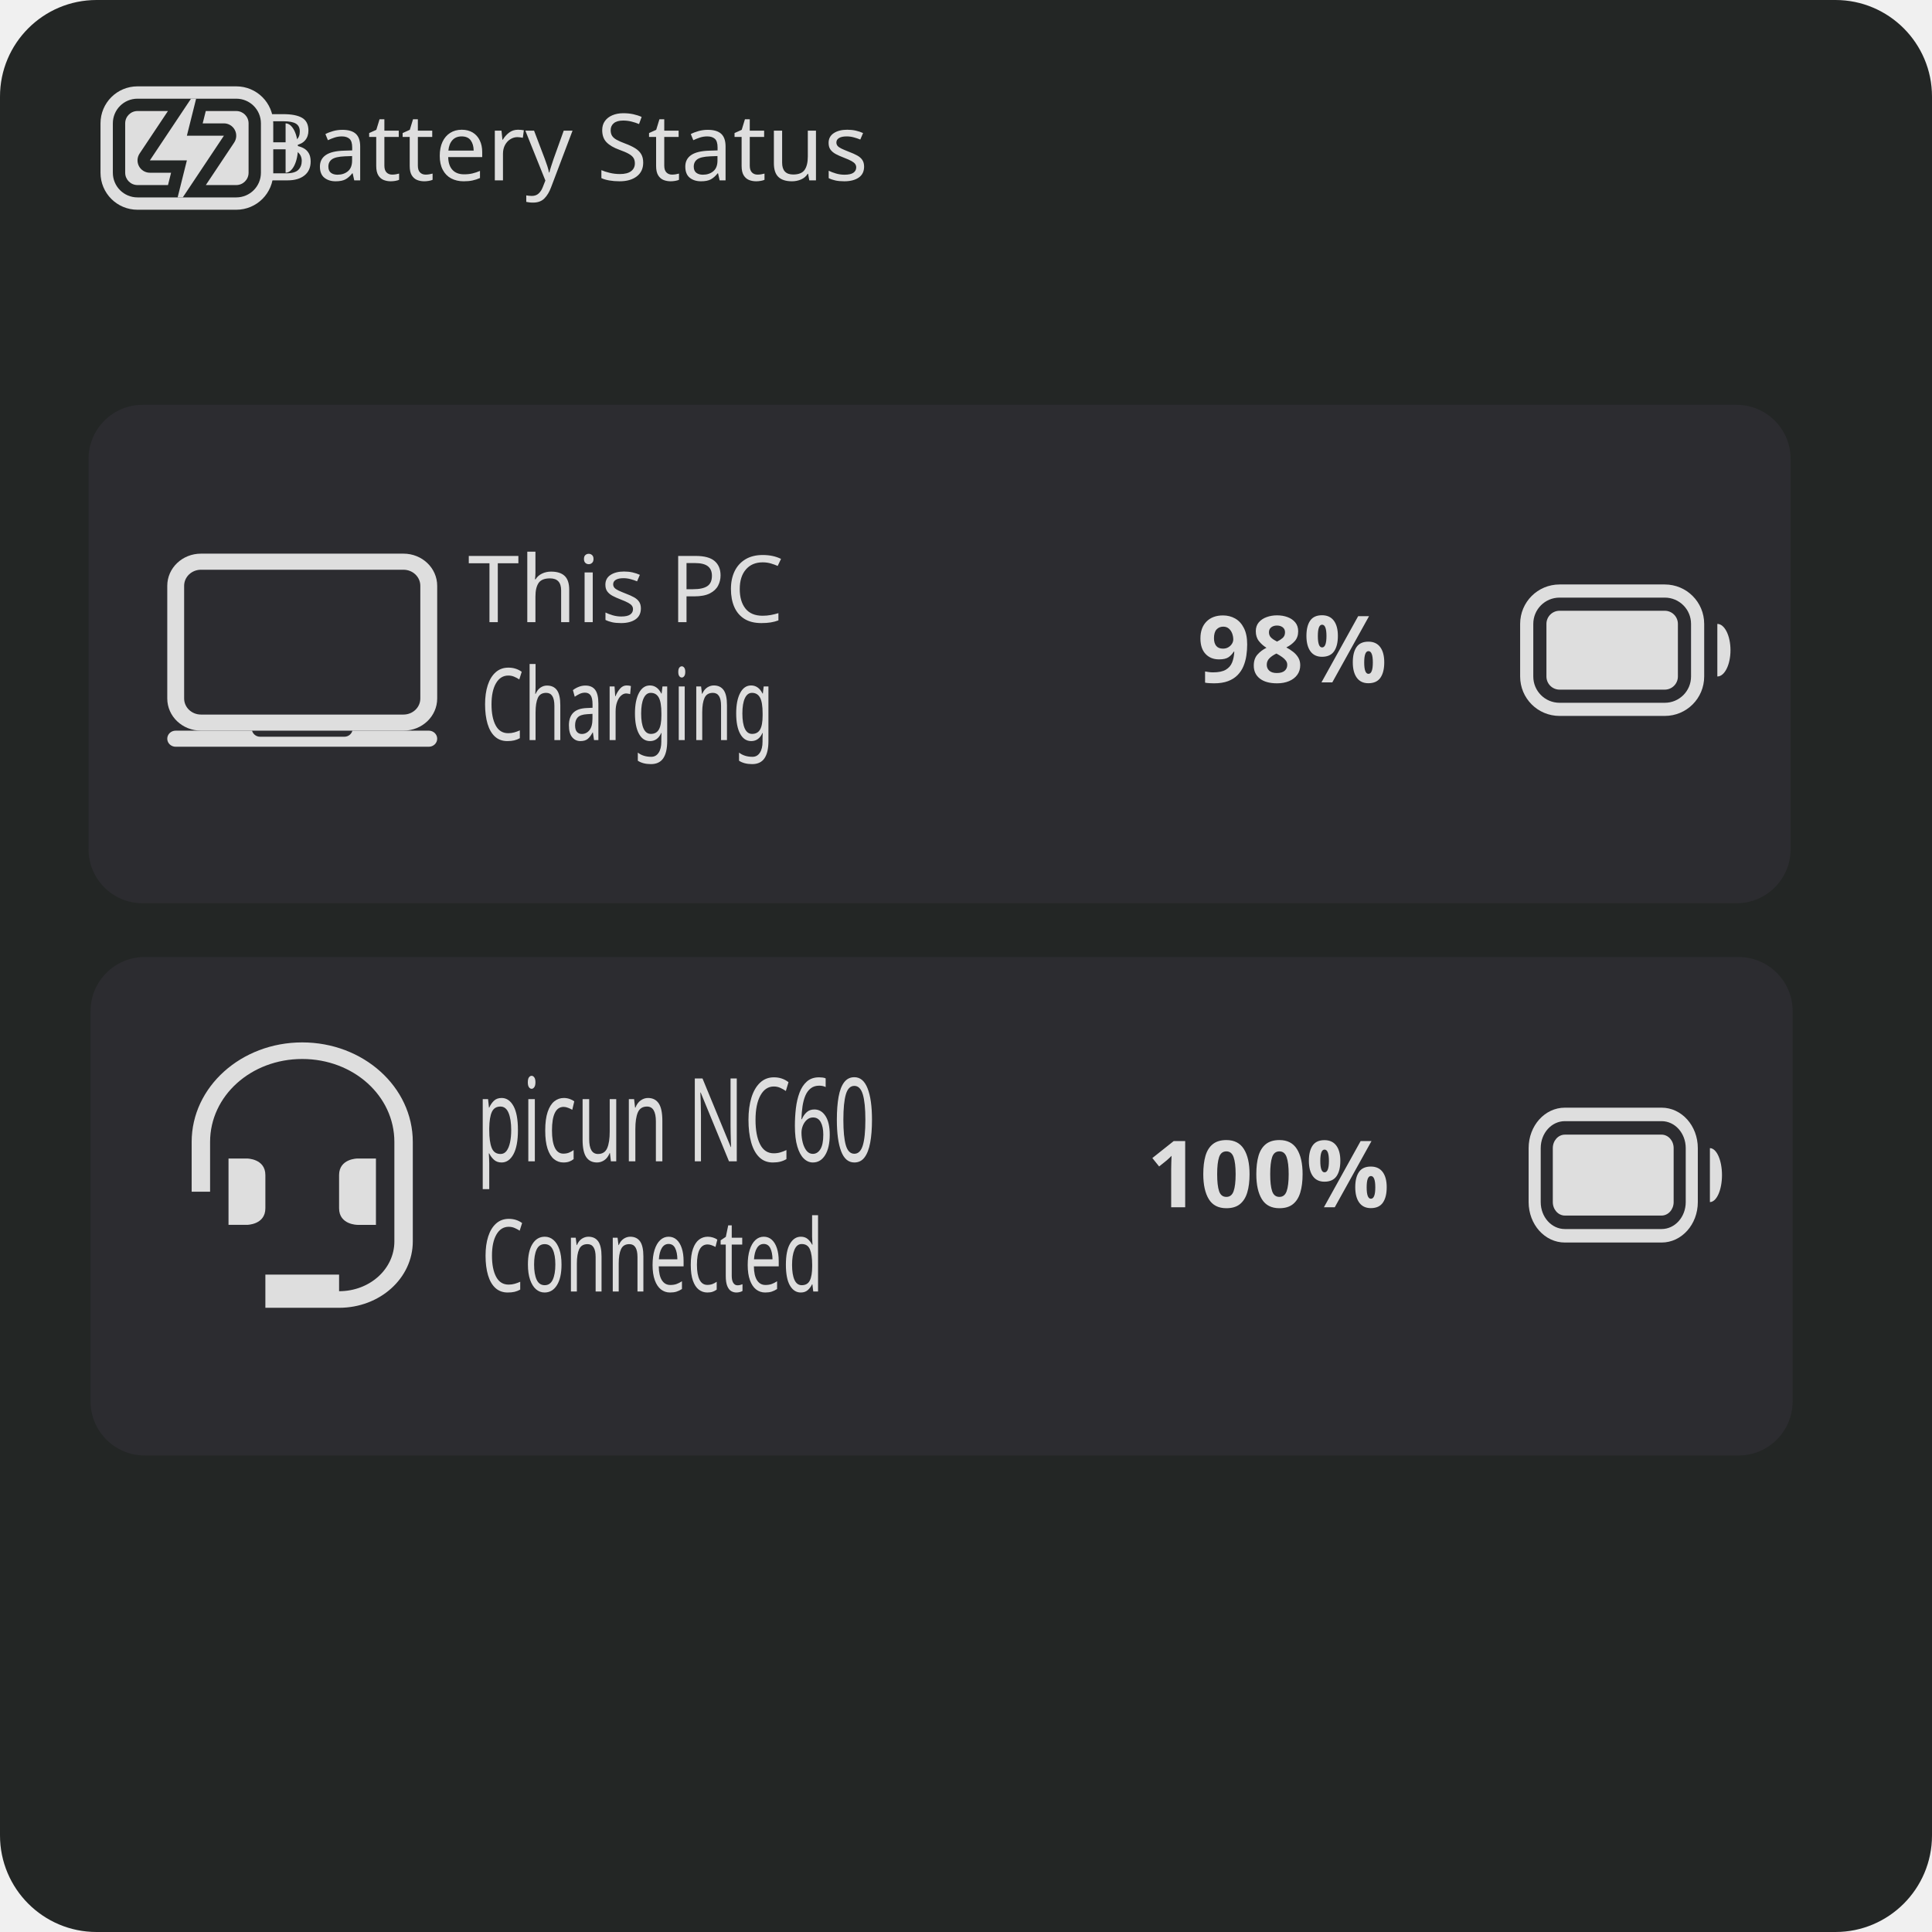
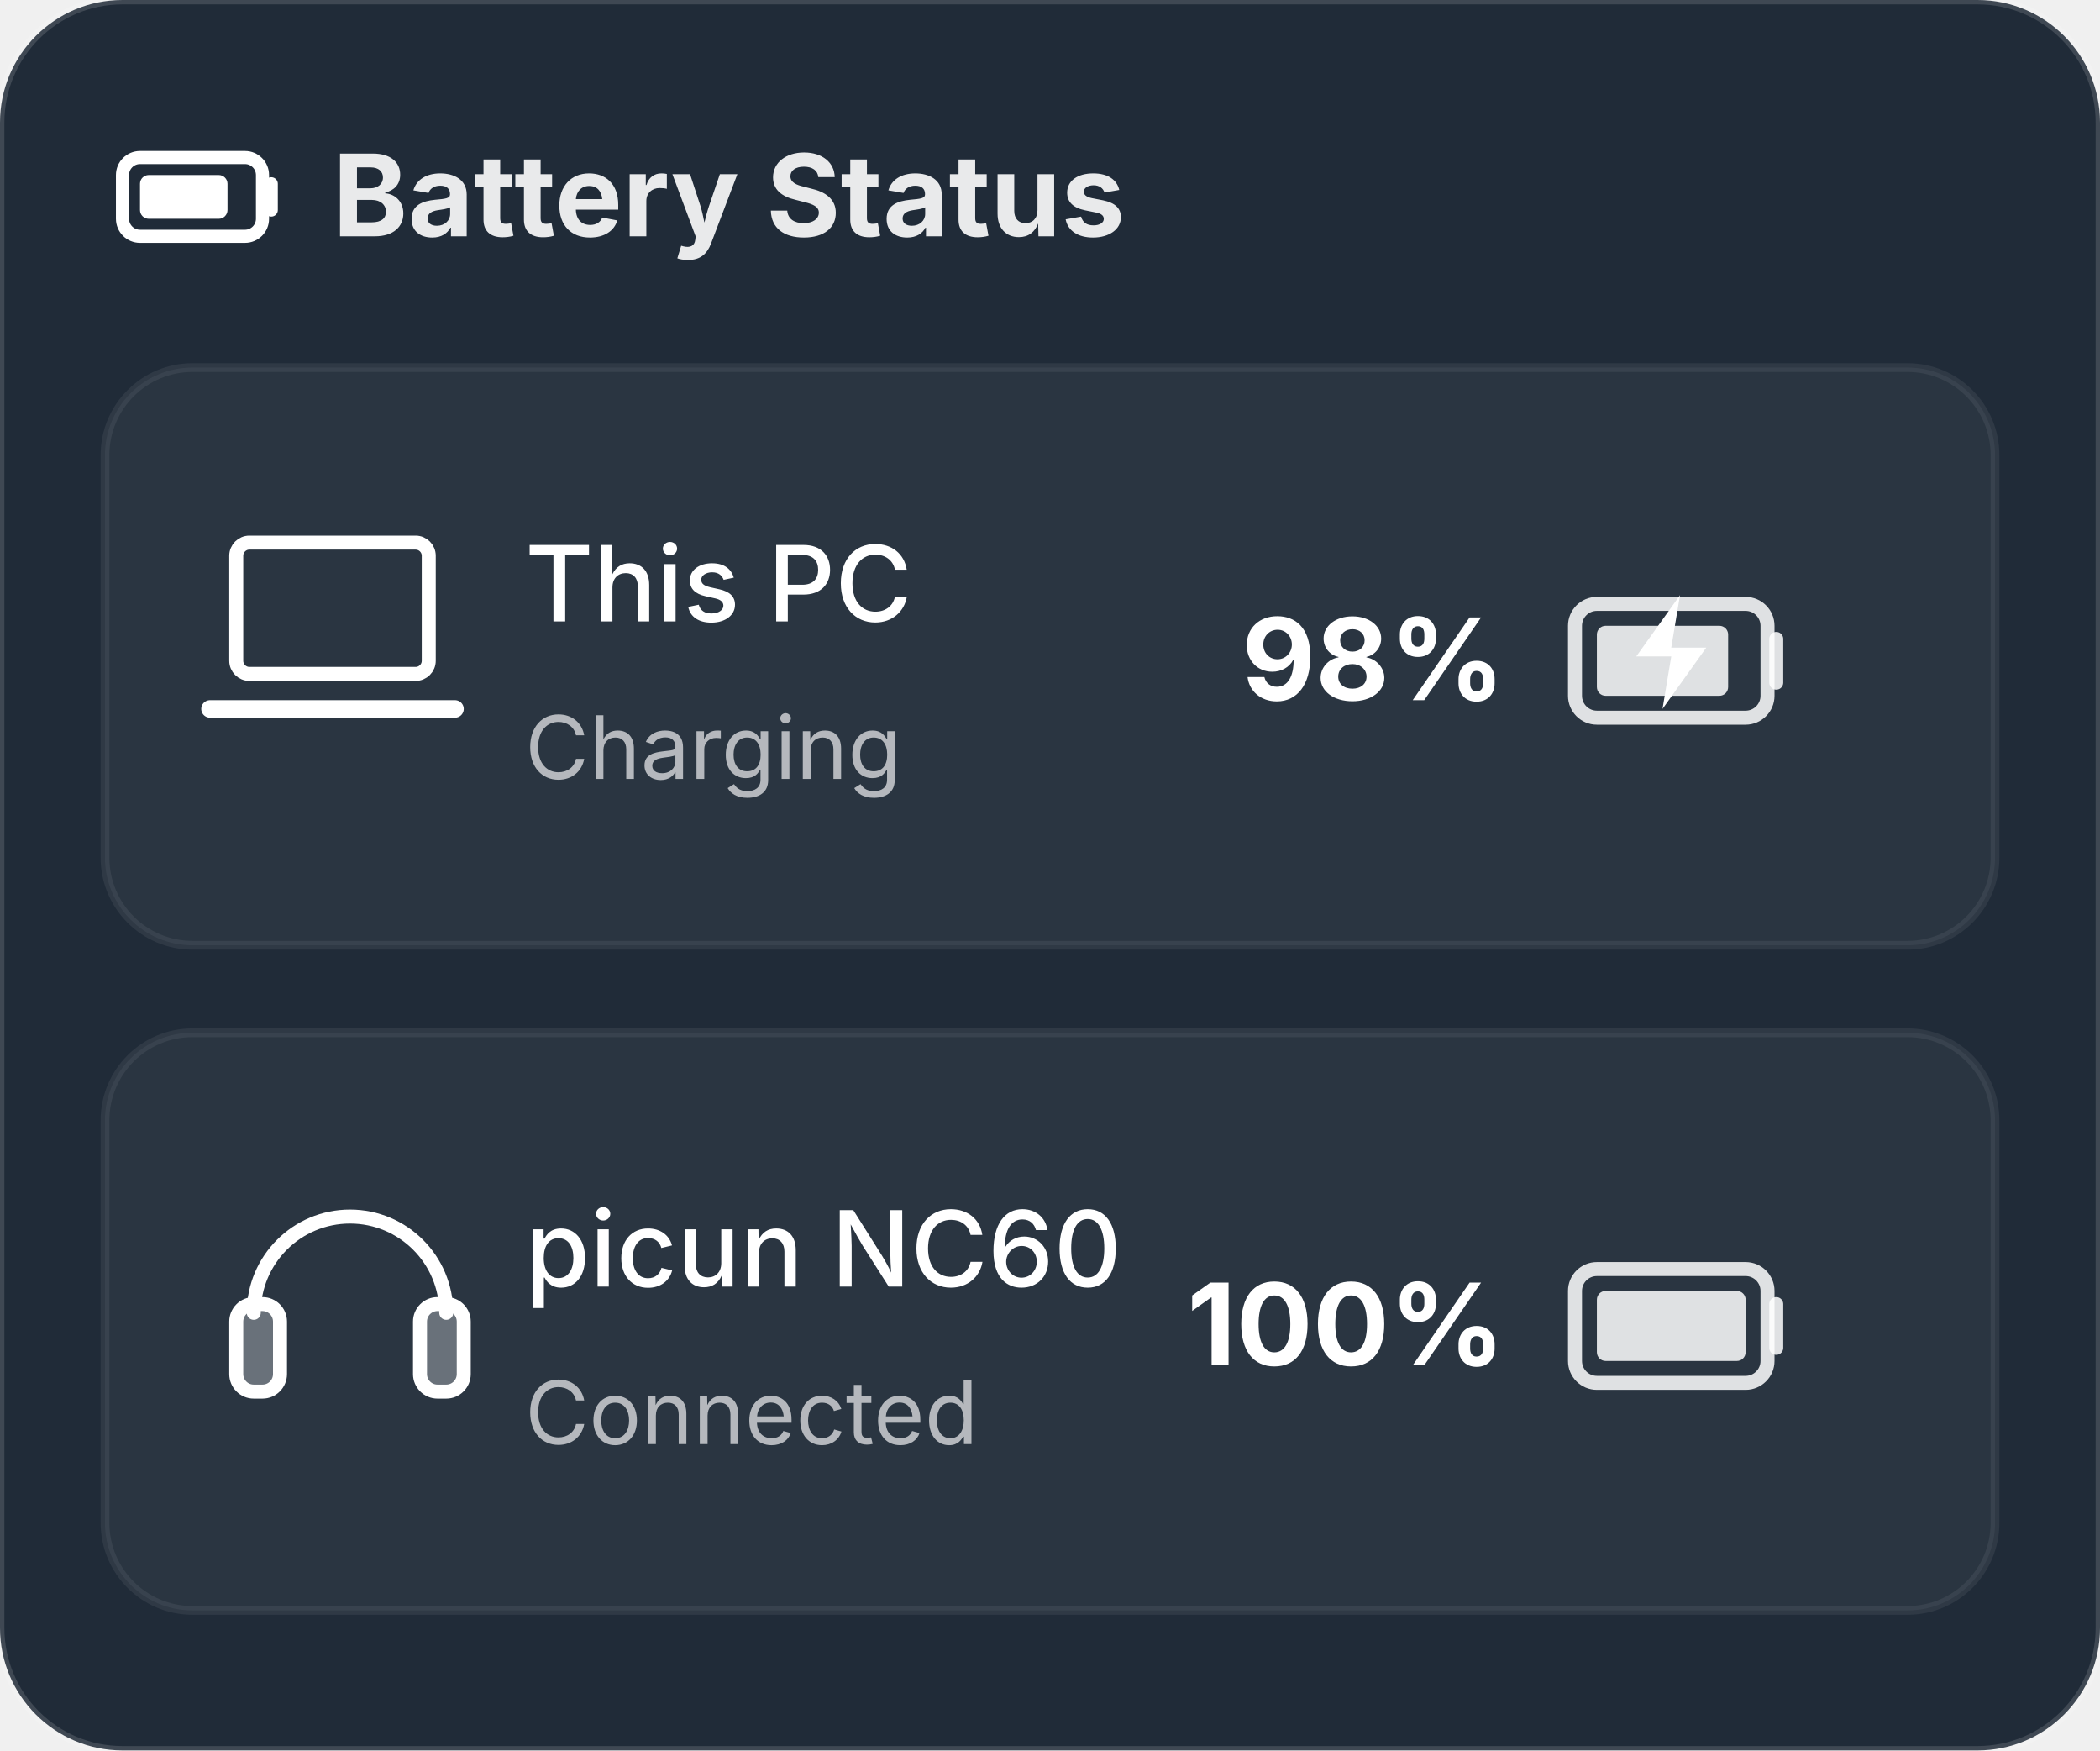
- <svg xmlns="http://www.w3.org/2000/svg" width="1000" height="1000" viewBox="0 0 1000 1000" fill="none" version="1.1" id="svg53" xml:space="preserve">
-   <defs id="defs53" />
-   <g id="g61" transform="translate(0.01777185,-5.15191)">
-     <rect width="1000" height="1000" rx="50" fill="#232625" id="rect1" x="-0.018" y="5.152" />
-     <rect x="45.805" y="214.681" width="881" height="258" rx="28" fill="#2c2c30" id="rect3" />
-     <rect x="46.852" y="500.502" width="881" height="258" rx="28" fill="#2c2c30" id="rect3-2" />
-     <g id="g55-9" transform="matrix(6.254929,0,0,6.980505,791.2012,557.5375)">
-       <rect x="2" y="5" width="10" height="6" rx="1" ry="1" fill="#dedede" id="rect1-3-1" />
-       <path d="m 15,6 v 4 A 1,2 0 0 0 16,8 1,2 0 0 0 15,6 Z" fill="#dedede" id="path1-5-2" />
-       <path d="M 3,3 C 1.338,3 0,4.338 0,6 v 4 c 0,1.662 1.338,3 3,3 h 8 c 1.662,0 3,-1.338 3,-3 V 6 C 14,4.338 12.662,3 11,3 Z m 0,1 h 8 c 1.108,0 2,0.892 2,2 v 4 c 0,1.108 -0.892,2 -2,2 H 3 C 1.892,12 1,11.108 1,10 V 6 C 1,4.892 1.892,4 3,4 Z" fill="#dedede" id="path2-6-7" />
+ <svg xmlns="http://www.w3.org/2000/svg" viewBox="0 0 240 200" width="240" height="200">
+   <defs>
+     <style>
+       .widget-bg { fill: #202b38; rx: 14px; }
+       .header-title { font-family: system-ui, -apple-system, sans-serif; font-size: 13px; font-weight: bold; fill: #ffffff; opacity: 0.9; }
+       .row-card { fill: rgba(255, 255, 255, 0.05); stroke: rgba(255, 255, 255, 0.07); stroke-width: 1; rx: 10px; }
+       .dev-name { font-family: system-ui, -apple-system, sans-serif; font-size: 12px; font-weight: 500; fill: #ffffff; }
+       .dev-sub { font-family: system-ui, -apple-system, sans-serif; font-size: 10px; fill: #ffffff; opacity: 0.65; }
+       .pct-val { font-family: system-ui, -apple-system, sans-serif; font-size: 13px; font-weight: bold; fill: #ffffff; }
+       .icon-stroke { fill: none; stroke: #ffffff; stroke-linecap: round; stroke-linejoin: round; }
+     </style>
+   </defs>
+   <rect width="240" height="200" class="widget-bg" stroke="rgba(255, 255, 255, 0.14)" stroke-width="1" />
+   <g transform="translate(14, 16)">
+     <rect x="0" y="2" width="16" height="9" rx="2" fill="none" stroke="#ffffff" stroke-width="1.5" />
+     <path d="M 17 5 L 17 8" stroke="#ffffff" stroke-width="1.5" stroke-linecap="round" />
+     <rect x="2" y="4" width="10" height="5" fill="#ffffff" rx="1" />
+     <text x="24" y="11" class="header-title">Battery Status</text>
+   </g>
+   <g transform="translate(12, 42)">
+     <rect width="216" height="66" class="row-card" />
+     <g transform="translate(12, 18)" class="icon-stroke">
+       <rect x="3" y="2" width="22" height="15" rx="1.5" stroke-width="1.6" />
+       <line x1="0" y1="21" x2="28" y2="21" stroke-width="2" />
    </g>
-     <g style="enable-background:new" id="g53" transform="matrix(8.732148,0,0,8.329051,86.55827,275.0601)">
-       <path d="M 2,2 C 0.892,2 0,2.892 0,4 v 7 c 0,1.108 0.892,2 2,2 h 12 c 1.108,0 2,-0.892 2,-2 V 4 C 16,2.892 15.108,2 14,2 Z m 0,1 h 12 c 0.554,0 1,0.446 1,1 v 7 c 0,0.554 -0.446,1 -1,1 H 2 C 1.446,12 1,11.554 1,11 V 4 C 1,3.446 1.446,3 2,3 Z" fill="#dedede" id="path1" />
-       <path d="M 0.5,13 C 0.223,13 0,13.223 0,13.5 0,13.777 0.223,14 0.5,14 h 15 C 15.777,14 16,13.777 16,13.5 16,13.223 15.777,13 15.5,13 h -4.525 c -0.056,0.215 -0.241,0.377 -0.475,0.377 h -5 C 5.267,13.377 5.081,13.215 5.025,13 h -4.525 z" fill="#dedede" stroke-linecap="round" stroke-linejoin="round" stroke-width="1.5" id="path2" />
+     <text x="48" y="29" class="dev-name">This PC</text>
+     <text x="48" y="47" class="dev-sub">Charging</text>
+     <text x="160" y="38" class="pct-val" text-anchor="end">98%</text>
+     <g transform="translate(168, 25)">
+       <rect x="0" y="2" width="22" height="13" rx="2.5" fill="none" stroke="#ffffff" stroke-width="1.6" opacity="0.85" />
+       <path d="M 23 6 L 23 11" stroke="#ffffff" stroke-width="1.6" stroke-linecap="round" opacity="0.85" />
+       <rect x="2.5" y="4.5" width="15" height="8" rx="1" fill="#ffffff" opacity="0.85" />
+       <polygon points="12,1 7,8 11,8 10,14 15,7 11,7" fill="#ffffff" />
    </g>
-     <path color="#000000" d="m 156.415,544.697 c -31.62,0 -57.23,23.052 -57.23,51.513 v 25.757 h 9.538 v -25.757 c 0,-23.851 21.194,-42.928 47.692,-42.928 26.507,0 47.692,19.077 47.692,42.928 v 51.513 c 0,14.269 -12.762,25.757 -28.615,25.757 v -8.586 h -38.153 v 17.171 h 38.153 c 21.137,0 38.153,-15.317 38.153,-34.342 v -51.513 c 0,-28.461 -25.601,-51.513 -57.23,-51.513 z m -38.153,60.099 v 34.342 h 9.538 c 0,0 9.538,0 9.538,-8.586 v -17.171 c 0,-8.586 -9.538,-8.586 -9.538,-8.586 z m 66.768,0 c 0,0 -9.538,0 -9.538,8.586 v 17.171 c 0,8.586 9.538,8.586 9.538,8.586 h 9.538 v -34.342 z" fill="#dedede" font-family="sans-serif" font-weight="400" overflow="visible" style="line-height:normal;font-variant-ligatures:normal;font-variant-position:normal;font-variant-caps:normal;font-variant-numeric:normal;font-variant-alternates:normal;font-feature-settings:normal;text-indent:0;text-align:start;text-decoration-line:none;text-decoration-style:solid;text-decoration-color:#000000;text-transform:none;text-orientation:mixed;shape-padding:0;isolation:auto;mix-blend-mode:normal;stroke-width:9.049" white-space="normal" id="path1-6" />
-     <g id="g54" transform="matrix(6.386852,0,0,6.386852,52.00444,30.68614)">
-       <path d="M 3,5 C 2.446,5 2,5.446 2,6 v 4 c 0,0.554 0.446,1 1,1 h 2.469 l 0.25,-1 H 4 A 1,1 0 0 1 3.168,8.445 L 5.465,5 h -2.465 z m 5.531,0 -0.25,1 H 10 a 1,1 0 0 1 0.832,1.555 L 8.535,11 h 2.465 c 0.554,0 1,-0.446 1,-1 V 6 c 0,-0.554 -0.446,-1 -1,-1 H 8.531 Z M 6.189,7.518 5.869,8 h 1.131 A 1,1 0 0 1 6.189,7.518 Z M 7,8 A 1,1 0 0 1 7.809,8.484 L 8.131,8 h -1.131 z" fill="#dedede" id="path1-7" />
-       <path d="m 15,6 v 4 A 1,2 0 0 0 16,8 1,2 0 0 0 15,6 Z" fill="#dedede" id="path2-5" />
-       <path d="M 3,3 C 1.338,3 0,4.338 0,6 v 4 c 0,1.662 1.338,3 3,3 h 8 c 1.662,0 3,-1.338 3,-3 V 6 C 14,4.338 12.662,3 11,3 Z m 0,1 h 8 c 1.108,0 2,0.892 2,2 v 4 c 0,1.108 -0.892,2 -2,2 H 3 C 1.892,12 1,11.108 1,10 V 6 C 1,4.892 1.892,4 3,4 Z" fill="#dedede" id="path3" />
-       <path d="M 7.334,4 4,9 h 3 l -0.75,3 h 0.416 l 3.334,-5 h -3 l 0.75,-3 z" fill="#dedede" id="path4" />
+   </g>
+   <g transform="translate(12, 118)">
+     <rect width="216" height="66" class="row-card" />
+     <g transform="translate(14, 18)" class="icon-stroke" stroke-width="1.6">
+       <path d="M 3 14 A 11 11 0 0 1 25 14" />
+       <rect x="1" y="13" width="5" height="10" rx="2" fill="#ffffff" fill-opacity="0.3" />
+       <rect x="22" y="13" width="5" height="10" rx="2" fill="#ffffff" fill-opacity="0.3" />
    </g>
-     <g id="g55" transform="matrix(6.804608,0,0,6.804608,786.8037,287.2556)">
-       <rect x="2" y="5" width="10" height="6" rx="1" ry="1" fill="#dedede" id="rect1-3" />
-       <path d="m 15,6 v 4 A 1,2 0 0 0 16,8 1,2 0 0 0 15,6 Z" fill="#dedede" id="path1-5" />
-       <path d="M 3,3 C 1.338,3 0,4.338 0,6 v 4 c 0,1.662 1.338,3 3,3 h 8 c 1.662,0 3,-1.338 3,-3 V 6 C 14,4.338 12.662,3 11,3 Z m 0,1 h 8 c 1.108,0 2,0.892 2,2 v 4 c 0,1.108 -0.892,2 -2,2 H 3 C 1.892,12 1,11.108 1,10 V 6 C 1,4.892 1.892,4 3,4 Z" fill="#dedede" id="path2-6" />
+     <text x="48" y="29" class="dev-name">picun NC60</text>
+     <text x="48" y="47" class="dev-sub">Connected</text>
+     <text x="160" y="38" class="pct-val" text-anchor="end">100%</text>
+     <g transform="translate(168, 25)">
+       <rect x="0" y="2" width="22" height="13" rx="2.5" fill="none" stroke="#ffffff" stroke-width="1.6" opacity="0.85" />
+       <path d="M 23 6 L 23 11" stroke="#ffffff" stroke-width="1.6" stroke-linecap="round" opacity="0.85" />
+       <rect x="2.5" y="4.5" width="17" height="8" rx="1" fill="#ffffff" opacity="0.85" />
    </g>
-     <text xml:space="preserve" style="font-size:48px;font-family:'DejaVu Sans';-inkscape-font-specification:'DejaVu Sans';text-align:center;writing-mode:lr-tb;direction:ltr;text-anchor:middle;fill:#dedede;fill-opacity:1;stroke-width:1.002" x="328.928" y="98.502" id="text55">
-       <tspan id="tspan55" x="328.928" y="98.502" style="font-style:normal;font-variant:normal;font-weight:normal;font-stretch:normal;font-family:Cantarell;-inkscape-font-specification:Cantarell">Battery Status</tspan>
-     </text>
-     <text xml:space="preserve" style="font-size:48px;font-family:'DejaVu Sans';-inkscape-font-specification:'DejaVu Sans';text-align:center;writing-mode:lr-tb;direction:ltr;text-anchor:middle;fill:#dedede;fill-opacity:1;stroke-width:1.002" x="362.077" y="327.169" id="text56">
-       <tspan id="tspan56" x="362.077" y="327.169" style="font-style:normal;font-variant:normal;font-weight:normal;font-stretch:normal;font-family:Cantarell;-inkscape-font-specification:Cantarell">This PC</tspan>
-     </text>
-     <text xml:space="preserve" style="font-size:42.667px;font-family:'DejaVu Sans';-inkscape-font-specification:'DejaVu Sans';text-align:center;writing-mode:lr-tb;direction:ltr;text-anchor:middle;fill:#dedede;fill-opacity:1;stroke-width:1.012" x="428.295" y="319.733" id="text57" transform="scale(0.8235799,1.214211)">
-       <tspan id="tspan57" x="428.295" y="319.733" style="font-style:normal;font-variant:normal;font-weight:normal;font-stretch:normal;font-size:42.667px;font-family:Cantarell;-inkscape-font-specification:Cantarell;stroke-width:1.012">Charging</tspan>
-     </text>
-     <text xml:space="preserve" style="font-size:48px;font-family:'DejaVu Sans';-inkscape-font-specification:'DejaVu Sans';text-align:center;writing-mode:lr-tb;direction:ltr;text-anchor:middle;fill:#dedede;fill-opacity:1;stroke-width:1.117" x="475.869" y="484.592" id="text58" transform="scale(0.7993387,1.251034)">
-       <tspan id="tspan58" x="475.869" y="484.592" style="font-style:normal;font-variant:normal;font-weight:normal;font-stretch:normal;font-size:48px;font-family:Cantarell;-inkscape-font-specification:Cantarell;stroke-width:1.117">picun NC60</tspan>
-     </text>
-     <text xml:space="preserve" style="font-size:42.667px;font-family:'DejaVu Sans';-inkscape-font-specification:'DejaVu Sans';text-align:center;writing-mode:lr-tb;direction:ltr;text-anchor:middle;fill:#dedede;fill-opacity:1;stroke-width:0.903" x="445.136" y="553.306" id="text59" transform="scale(0.8213689,1.21748)">
-       <tspan id="tspan59" x="445.136" y="553.306" style="font-style:normal;font-variant:normal;font-weight:normal;font-stretch:normal;font-size:42.667px;font-family:Cantarell;-inkscape-font-specification:Cantarell;stroke-width:0.903">Connected</tspan>
-     </text>
-     <text xml:space="preserve" style="font-style:normal;font-variant:normal;font-weight:normal;font-stretch:normal;font-size:48px;font-family:Cantarell;-inkscape-font-specification:Cantarell;text-align:center;writing-mode:lr-tb;direction:ltr;text-anchor:middle;fill:#dedede;fill-opacity:1;stroke-width:1.002" x="700.071" y="358.349" id="text60">
-       <tspan id="tspan60" x="700.071" y="358.349" style="font-style:normal;font-variant:normal;font-weight:bold;font-stretch:normal;font-family:Cantarell;-inkscape-font-specification:'Cantarell Bold'">98%</tspan>
-     </text>
-     <text xml:space="preserve" style="font-style:normal;font-variant:normal;font-weight:normal;font-stretch:normal;font-size:48px;font-family:Cantarell;-inkscape-font-specification:Cantarell;text-align:center;writing-mode:lr-tb;direction:ltr;text-anchor:middle;fill:#dedede;fill-opacity:1;stroke-width:1.002" x="687.615" y="630.037" id="text61">
-       <tspan id="tspan61" x="687.615" y="630.037" style="font-style:normal;font-variant:normal;font-weight:bold;font-stretch:normal;font-family:Cantarell;-inkscape-font-specification:'Cantarell Bold'">100%</tspan>
-     </text>
  </g>
</svg>
